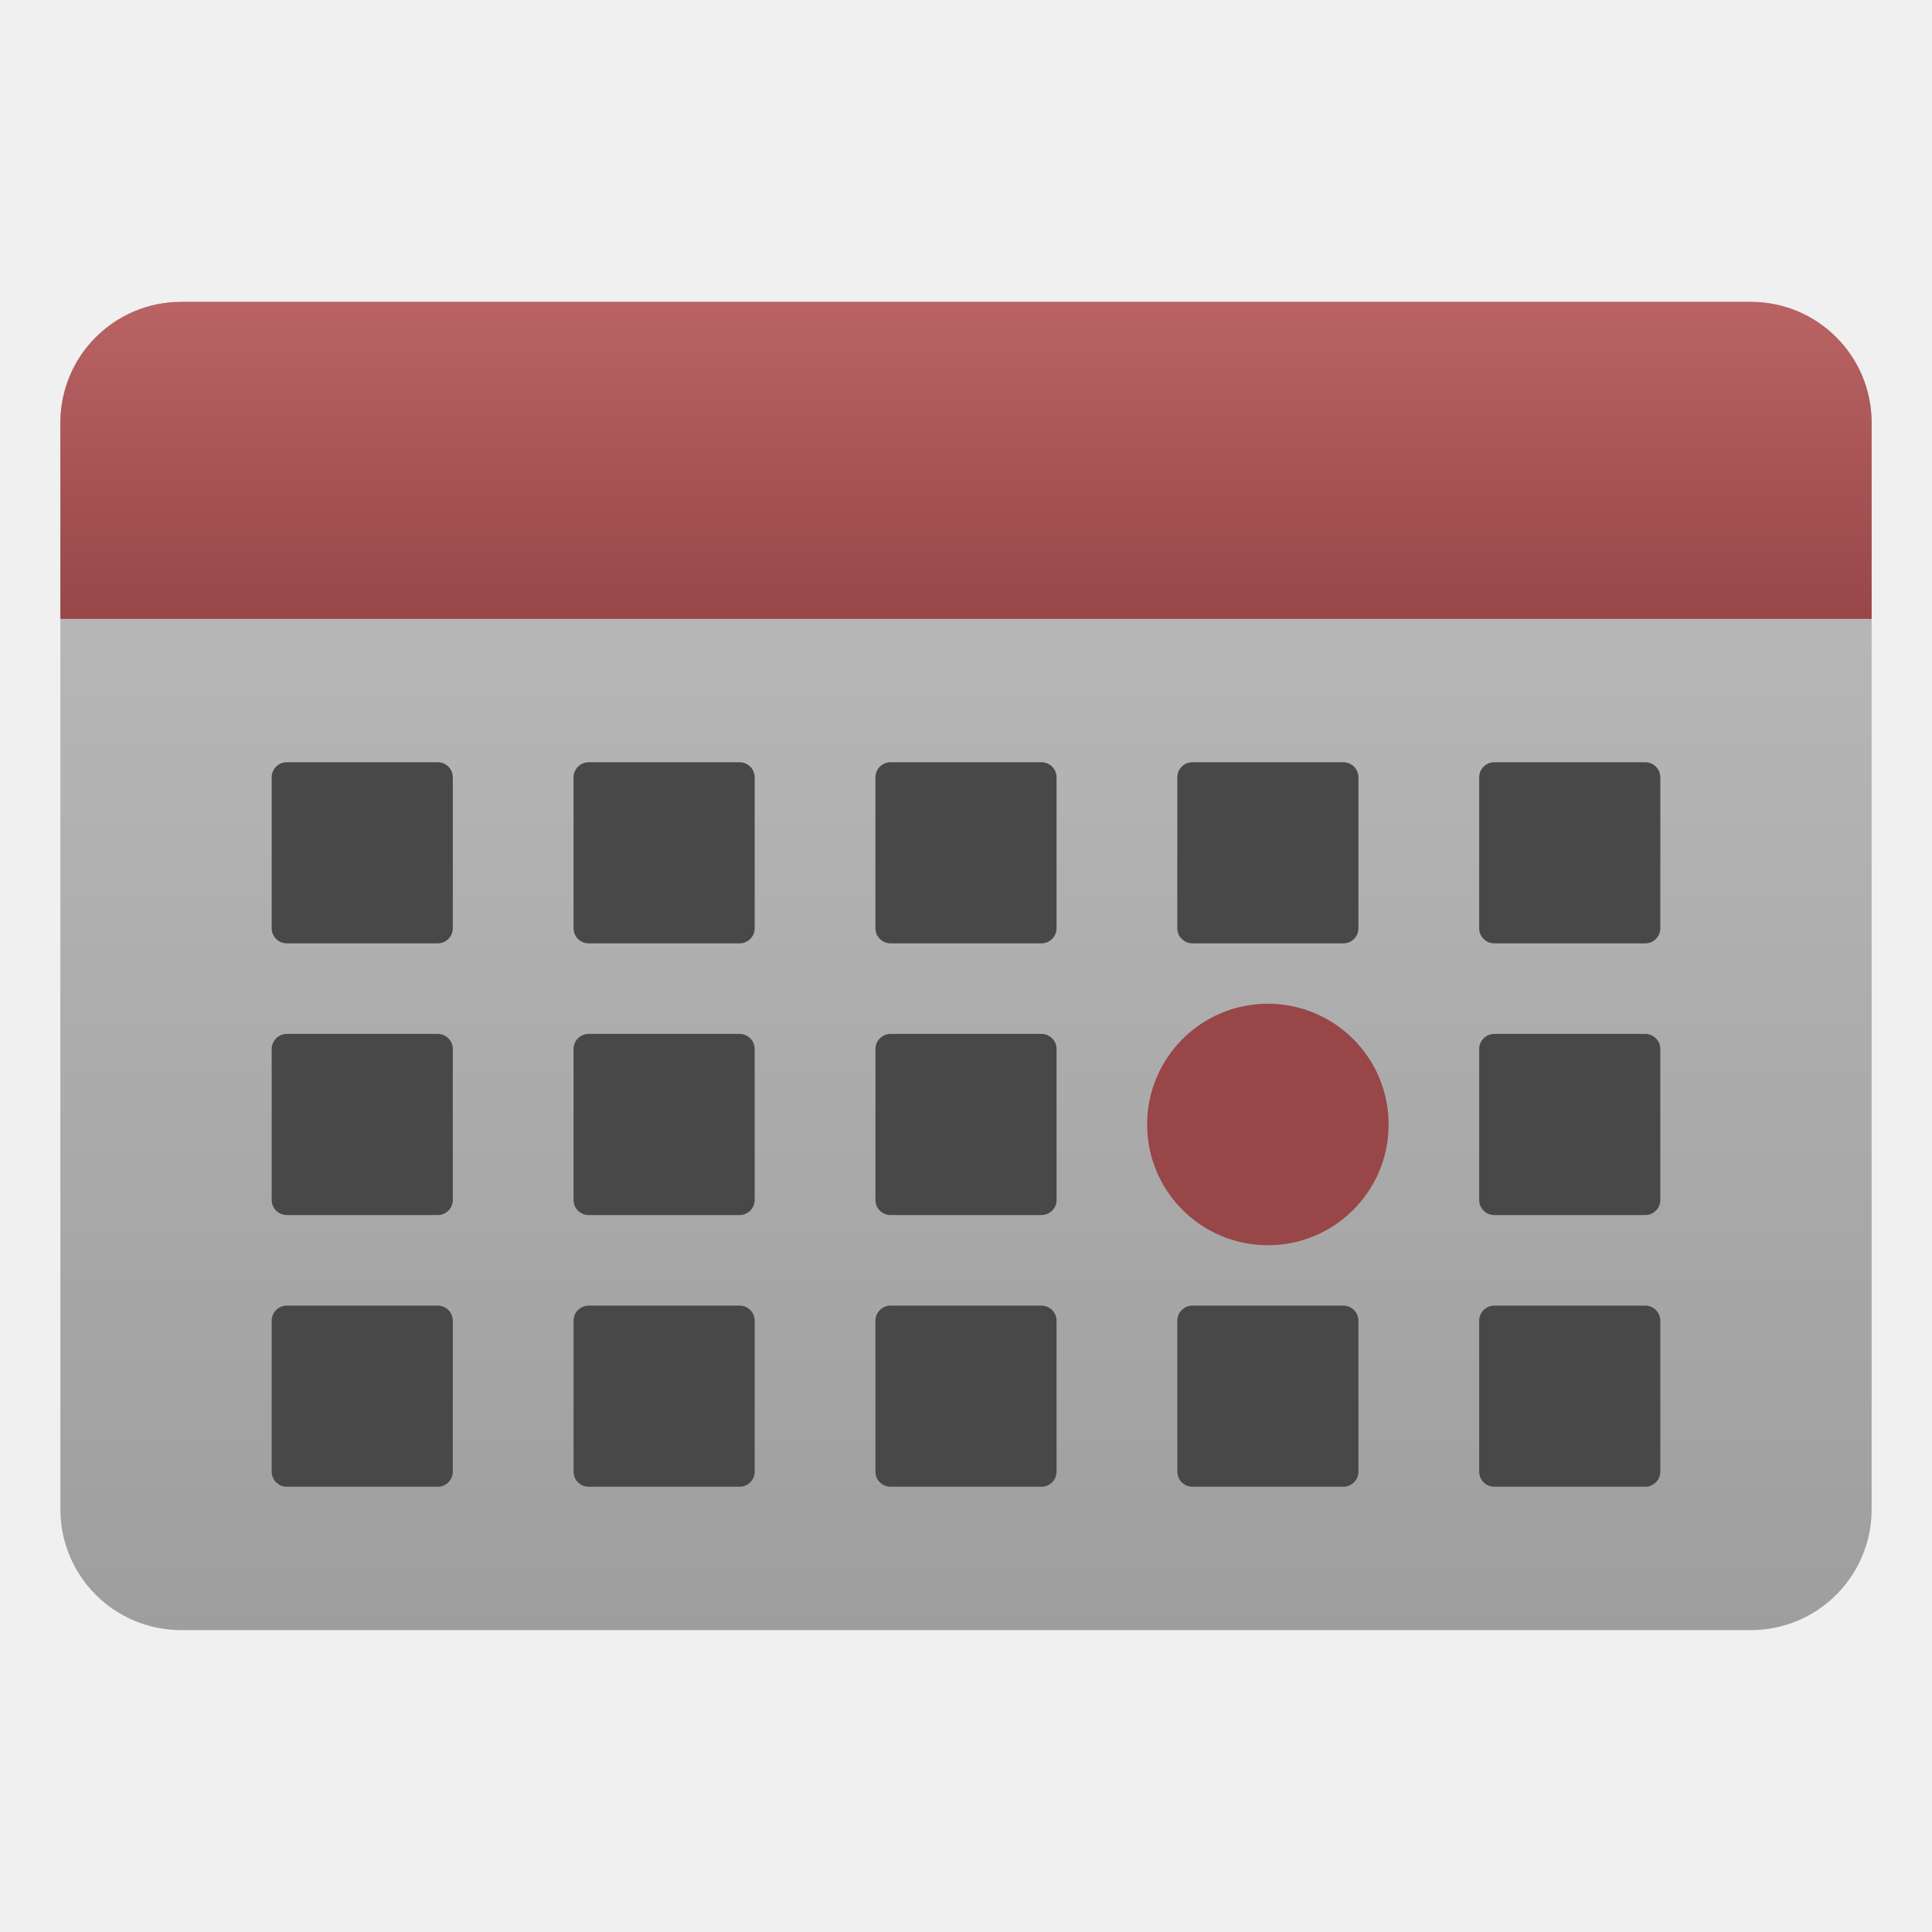
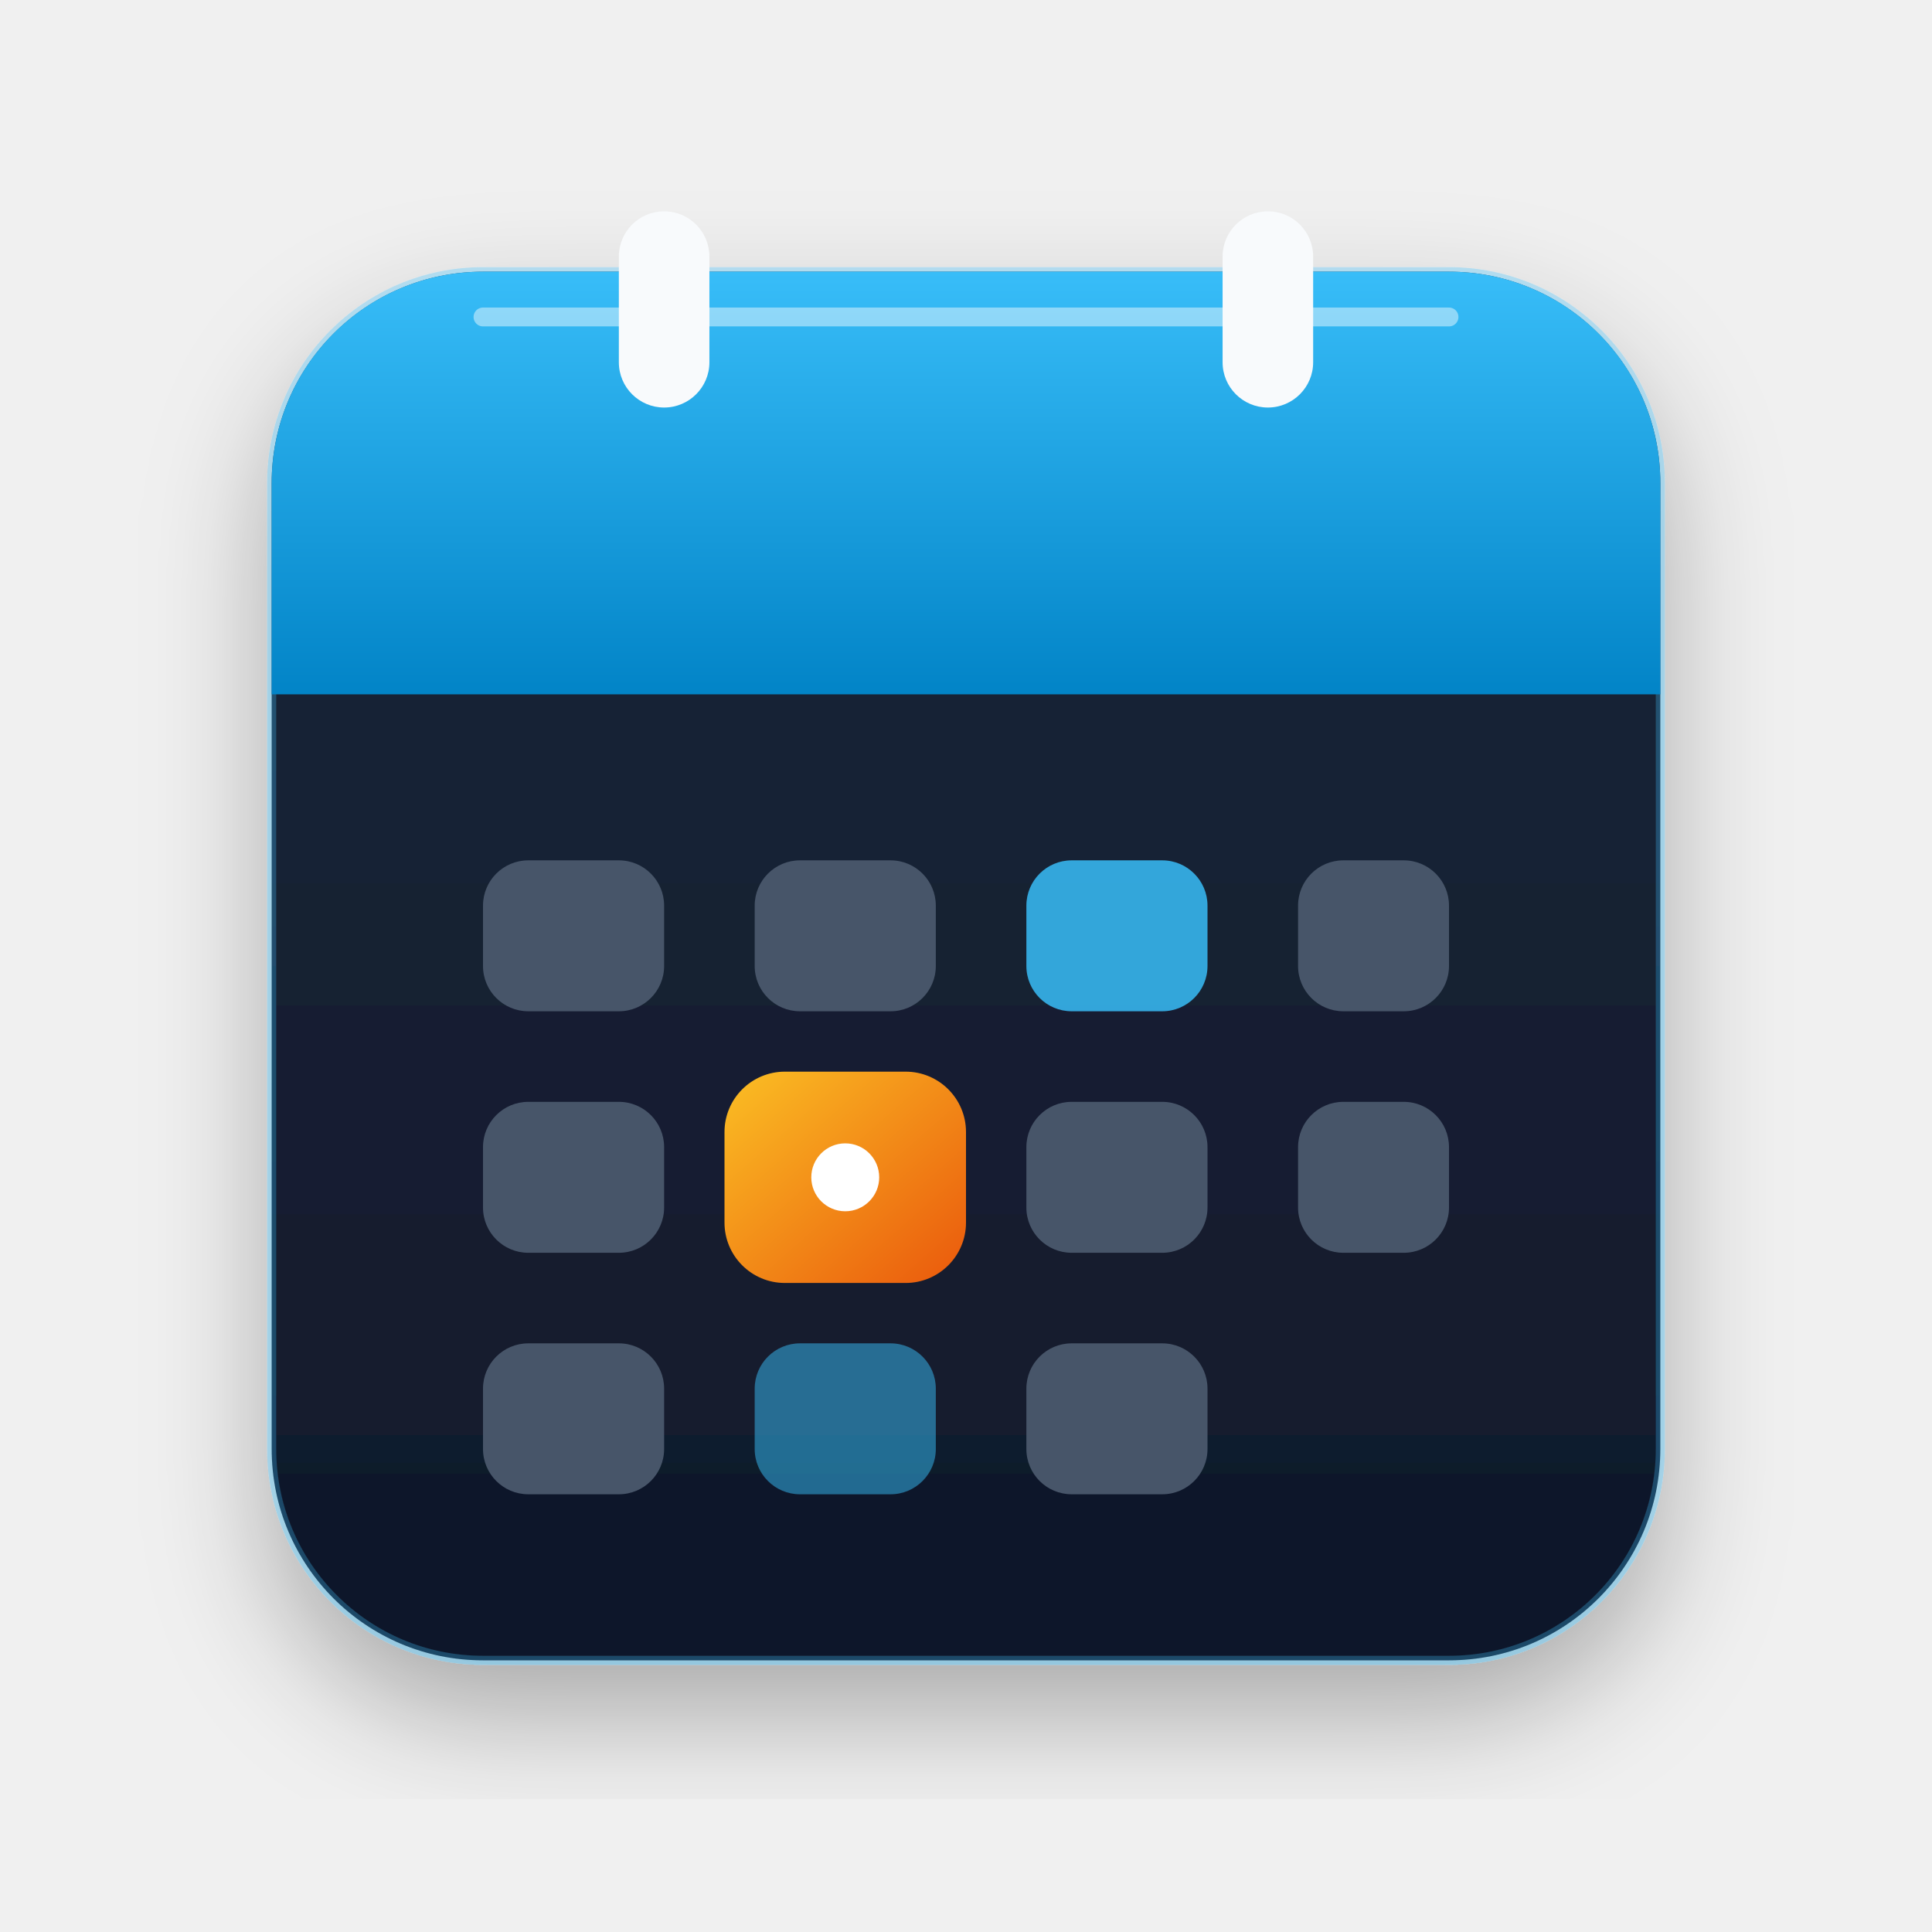
- <svg xmlns="http://www.w3.org/2000/svg" width="256" height="256" viewBox="0 0 256 256" fill="none">
-   <path d="M8 56C8 47.163 15.163 40 24 40H232C240.837 40 248 47.163 248 56V200C248 208.837 240.837 216 232 216H24C15.163 216 8 208.837 8 200V56Z" fill="url(#paint0_linear_4485_950)" />
-   <path d="M36 103C36 101.895 36.895 101 38 101H58C59.105 101 60 101.895 60 103V123C60 124.105 59.105 125 58 125H38C36.895 125 36 124.105 36 123V103Z" fill="#484848" />
-   <path d="M76 103C76 101.895 76.895 101 78 101H98C99.105 101 100 101.895 100 103V123C100 124.105 99.105 125 98 125H78C76.895 125 76 124.105 76 123V103Z" fill="#484848" />
-   <path d="M116 103C116 101.895 116.895 101 118 101H138C139.105 101 140 101.895 140 103V123C140 124.105 139.105 125 138 125H118C116.895 125 116 124.105 116 123V103Z" fill="#484848" />
-   <path d="M156 103C156 101.895 156.895 101 158 101H178C179.105 101 180 101.895 180 103V123C180 124.105 179.105 125 178 125H158C156.895 125 156 124.105 156 123V103Z" fill="#484848" />
-   <path d="M36 139C36 137.895 36.895 137 38 137H58C59.105 137 60 137.895 60 139V159C60 160.105 59.105 161 58 161H38C36.895 161 36 160.105 36 159V139Z" fill="#484848" />
-   <path d="M76 139C76 137.895 76.895 137 78 137H98C99.105 137 100 137.895 100 139V159C100 160.105 99.105 161 98 161H78C76.895 161 76 160.105 76 159V139Z" fill="#484848" />
-   <path d="M116 139C116 137.895 116.895 137 118 137H138C139.105 137 140 137.895 140 139V159C140 160.105 139.105 161 138 161H118C116.895 161 116 160.105 116 159V139Z" fill="#484848" />
-   <path d="M196 103C196 101.895 196.895 101 198 101H218C219.105 101 220 101.895 220 103V123C220 124.105 219.105 125 218 125H198C196.895 125 196 124.105 196 123V103Z" fill="#484848" />
-   <path d="M196 139C196 137.895 196.895 137 198 137H218C219.105 137 220 137.895 220 139V159C220 160.105 219.105 161 218 161H198C196.895 161 196 160.105 196 159V139Z" fill="#484848" />
-   <path d="M36 175C36 173.895 36.895 173 38 173H58C59.105 173 60 173.895 60 175V195C60 196.105 59.105 197 58 197H38C36.895 197 36 196.105 36 195V175Z" fill="#484848" />
-   <path d="M76 175C76 173.895 76.895 173 78 173H98C99.105 173 100 173.895 100 175V195C100 196.105 99.105 197 98 197H78C76.895 197 76 196.105 76 195V175Z" fill="#484848" />
-   <path d="M116 175C116 173.895 116.895 173 118 173H138C139.105 173 140 173.895 140 175V195C140 196.105 139.105 197 138 197H118C116.895 197 116 196.105 116 195V175Z" fill="#484848" />
-   <path d="M156 175C156 173.895 156.895 173 158 173H178C179.105 173 180 173.895 180 175V195C180 196.105 179.105 197 178 197H158C156.895 197 156 196.105 156 195V175Z" fill="#484848" />
-   <path d="M196 175C196 173.895 196.895 173 198 173H218C219.105 173 220 173.895 220 175V195C220 196.105 219.105 197 218 197H198C196.895 197 196 196.105 196 195V175Z" fill="#484848" />
-   <path d="M168 165C176.837 165 184 157.837 184 149C184 140.163 176.837 133 168 133C159.163 133 152 140.163 152 149C152 157.837 159.163 165 168 165Z" fill="#984648" />
-   <path d="M8 56C8 47.163 15.163 40 24 40H232C240.837 40 248 47.163 248 56V82H8V56Z" fill="url(#paint1_linear_4485_950)" />
+ <svg xmlns="http://www.w3.org/2000/svg" viewBox="0 0 256 256" width="256" height="256">
  <defs>
-     <linearGradient id="paint0_linear_4485_950" x1="128" y1="40" x2="128" y2="216" gradientUnits="userSpaceOnUse">
-       <stop stop-color="#BEBEBE" />
-       <stop offset="1" stop-color="#9E9E9E" />
+     <linearGradient id="chassis-grad" x1="0%" y1="0%" x2="0%" y2="100%">
+       <stop offset="0%" stop-color="#1e293b" />
+       <stop offset="100%" stop-color="#0f172a" />
    </linearGradient>
-     <linearGradient id="paint1_linear_4485_950" x1="128" y1="40" x2="128" y2="82" gradientUnits="userSpaceOnUse">
-       <stop stop-color="#B96364" />
-       <stop offset="1" stop-color="#984648" />
+     <linearGradient id="header-grad" x1="0%" y1="0%" x2="0%" y2="100%">
+       <stop offset="0%" stop-color="#38bdf8" />
+       <stop offset="100%" stop-color="#0284c7" />
    </linearGradient>
+     <linearGradient id="day-amber" x1="0%" y1="0%" x2="100%" y2="100%">
+       <stop offset="0%" stop-color="#fbbf24" />
+       <stop offset="100%" stop-color="#ea580c" />
+     </linearGradient>
+     <filter id="shadow" x="-10%" y="-10%" width="120%" height="120%">
+       <feDropShadow dx="0" dy="7" stdDeviation="8" flood-opacity="0.3" />
+     </filter>
  </defs>
+   <rect x="36" y="36" width="184" height="184" rx="28" ry="28" fill="url(#chassis-grad)" stroke="#38bdf8" stroke-width="1.2" stroke-opacity="0.3" filter="url(#shadow)" />
+   <path d="M 64 36 H 192 C 207.5 36 220 48.5 220 64 V 92 H 36 V 64 C 36 48.5 48.5 36 64 36 Z" fill="url(#header-grad)" />
+   <path d="M 64 42 L 192 42" stroke="#ffffff" stroke-width="2.5" stroke-linecap="round" opacity="0.45" />
+   <rect x="82" y="28" width="12" height="26" rx="6" fill="#f8fafc" />
+   <rect x="162" y="28" width="12" height="26" rx="6" fill="#f8fafc" />
+   <g fill="#475569">
+     <rect x="64" y="114" width="24" height="20" rx="6" />
+     <rect x="100" y="114" width="24" height="20" rx="6" />
+     <rect x="136" y="114" width="24" height="20" rx="6" fill="#38bdf8" opacity="0.85" />
+     <rect x="172" y="114" width="20" height="20" rx="6" />
+     <rect x="64" y="146" width="24" height="20" rx="6" />
+     <rect x="136" y="146" width="24" height="20" rx="6" />
+     <rect x="172" y="146" width="20" height="20" rx="6" />
+     <rect x="64" y="178" width="24" height="20" rx="6" />
+     <rect x="100" y="178" width="24" height="20" rx="6" fill="#38bdf8" opacity="0.5" />
+     <rect x="136" y="178" width="24" height="20" rx="6" />
+   </g>
+   <rect x="96" y="142" width="32" height="28" rx="8" fill="url(#day-amber)" />
+   <circle cx="112" cy="156" r="4.5" fill="#ffffff" />
</svg>
